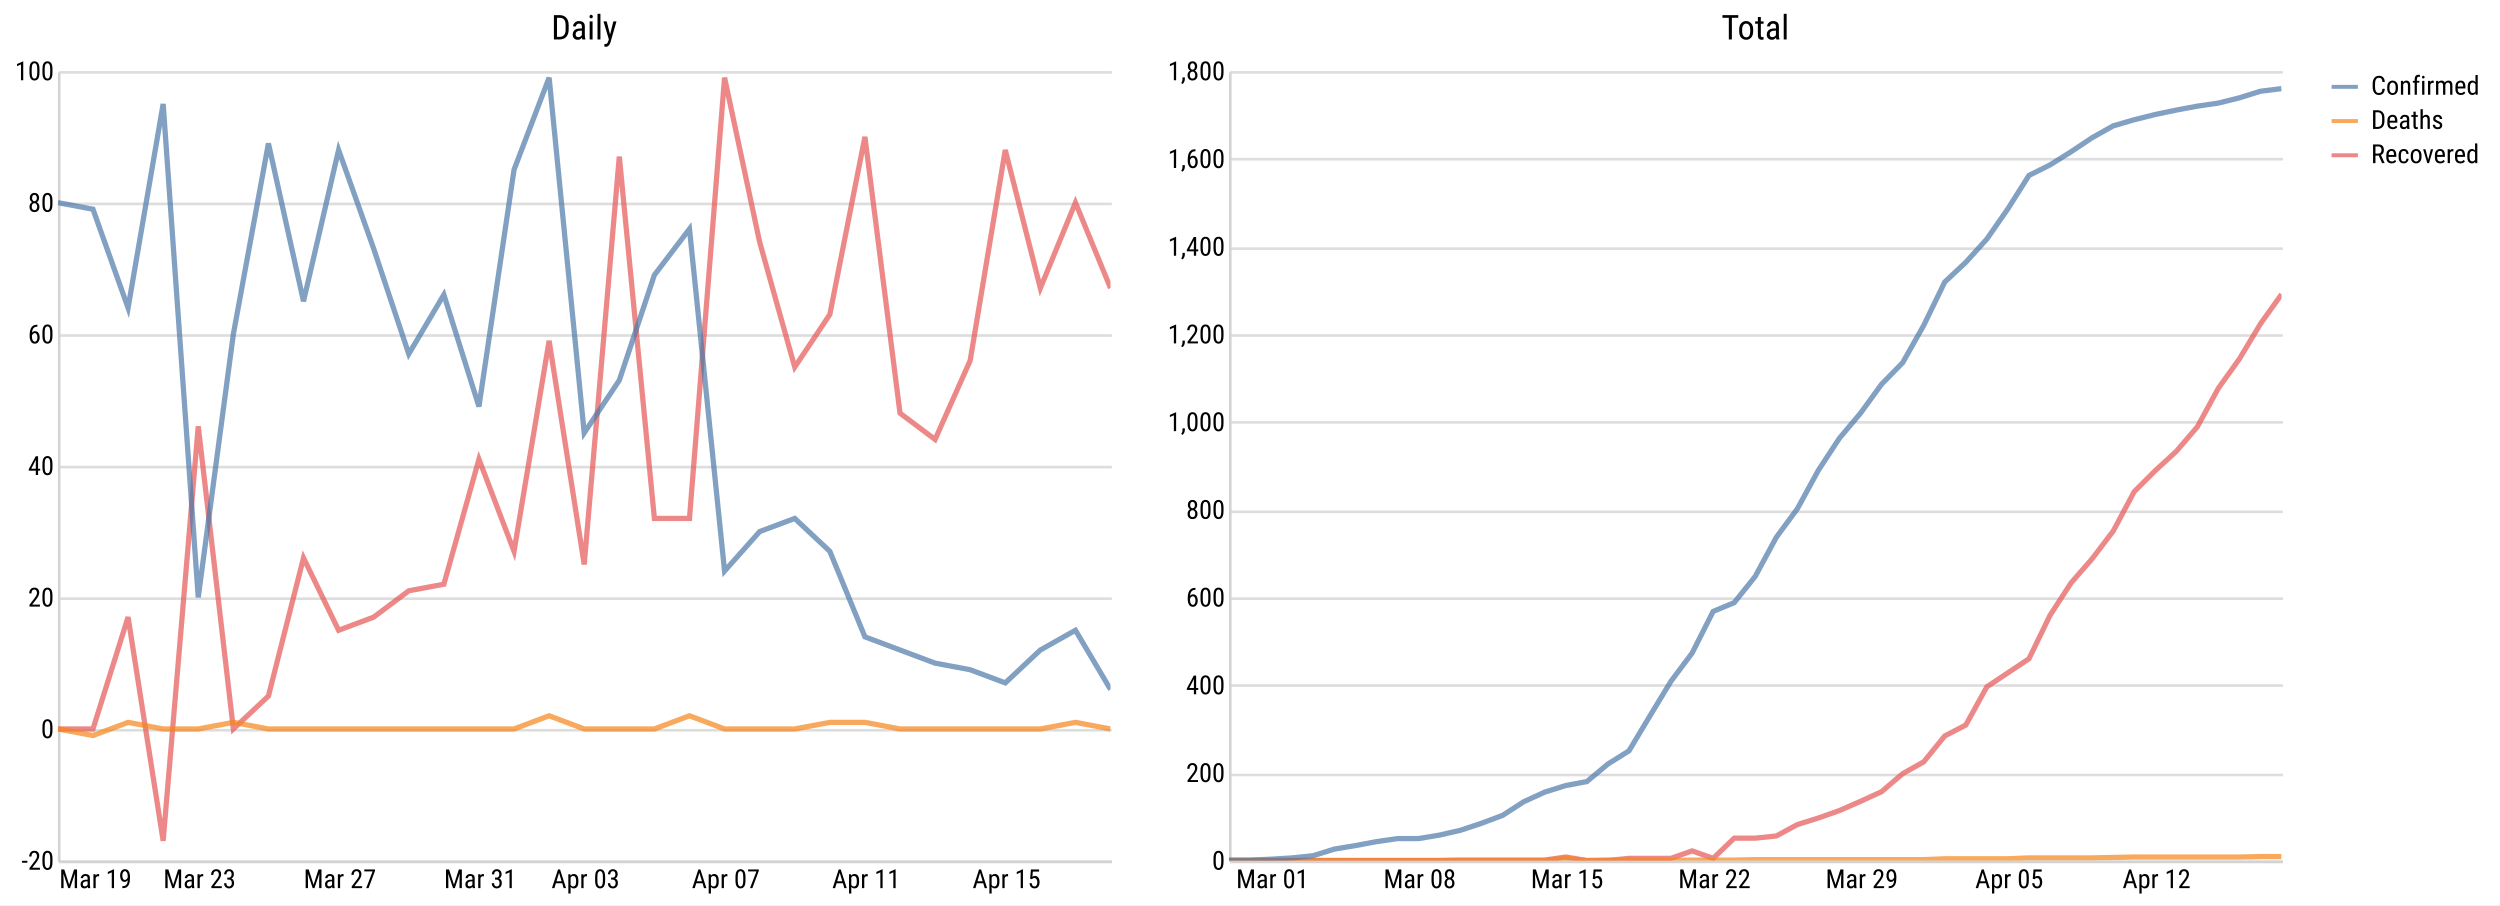
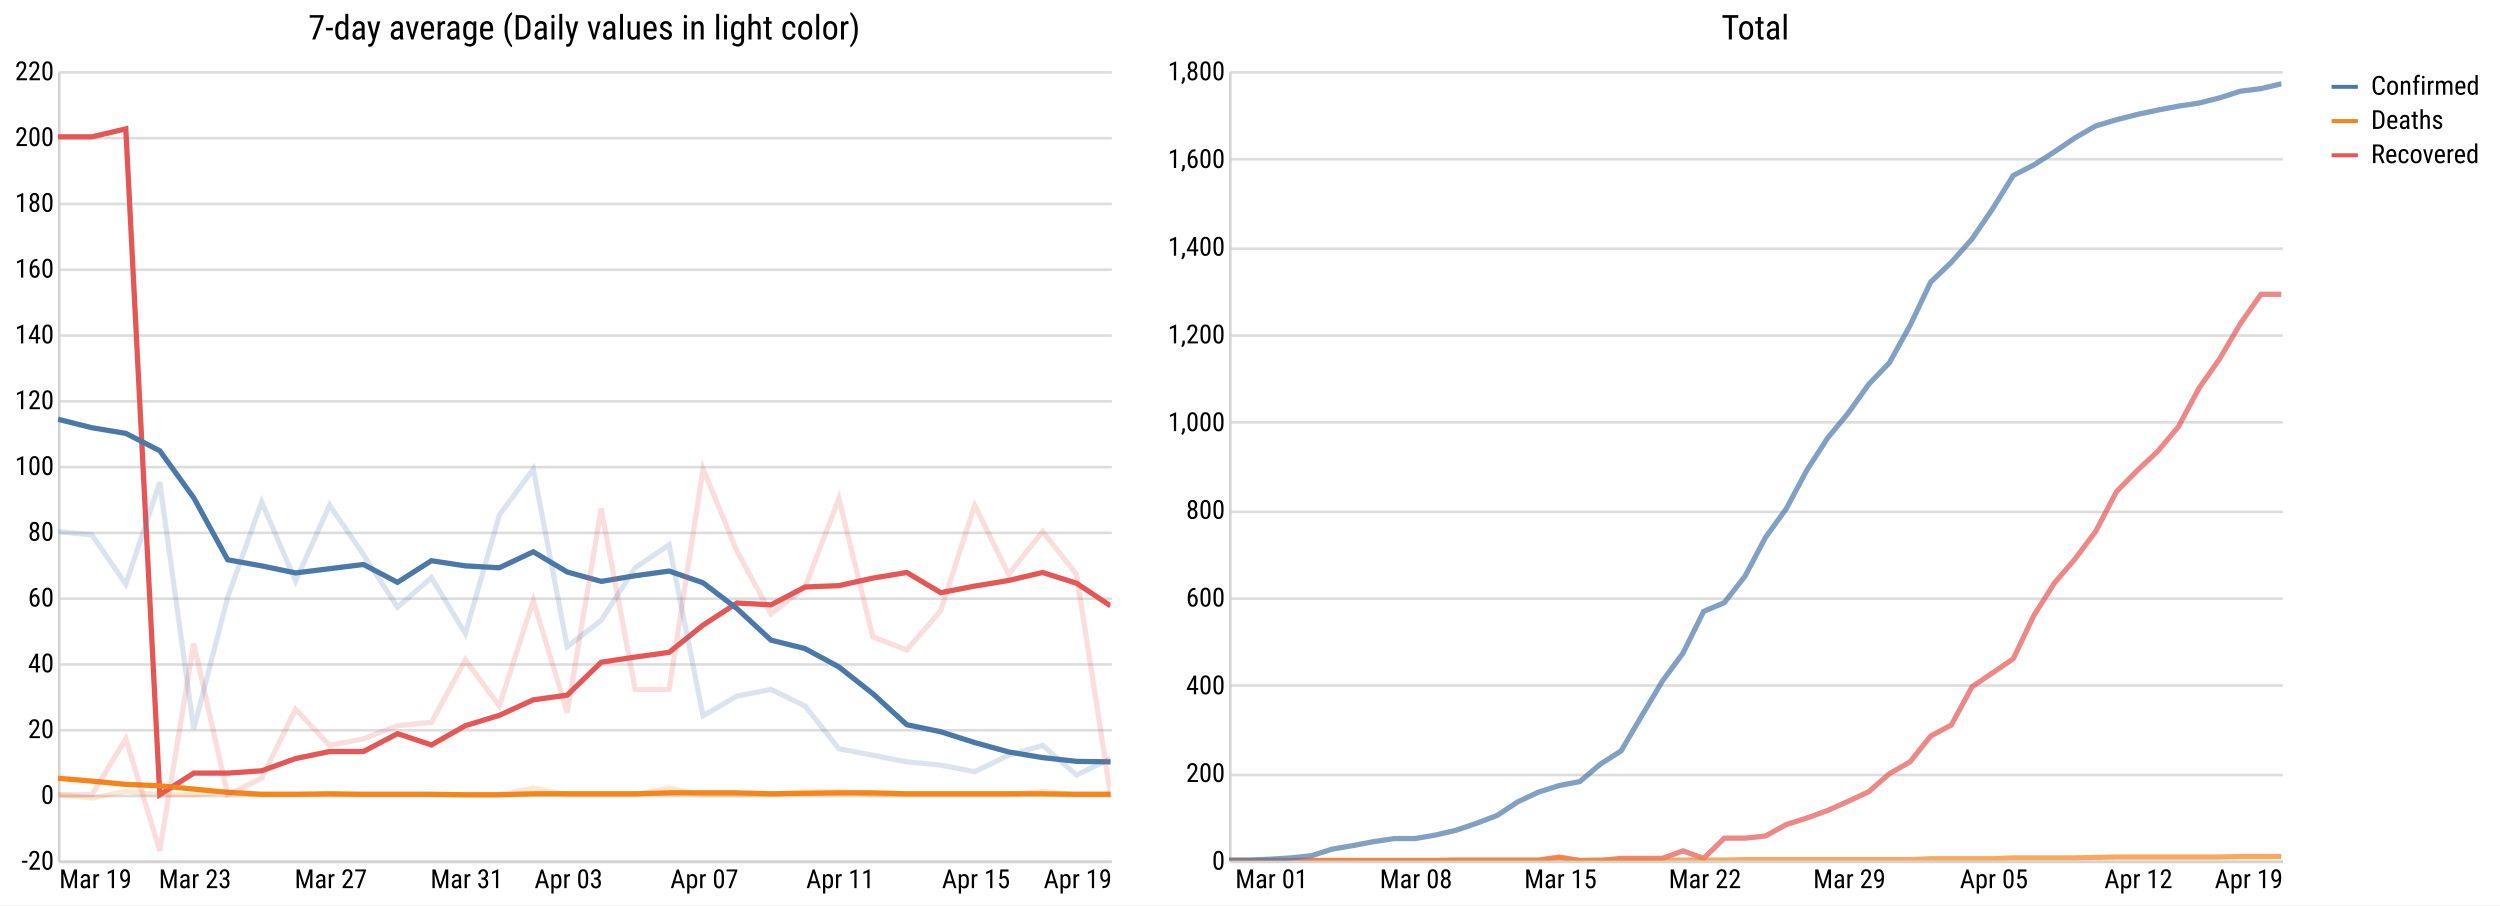
<svg xmlns="http://www.w3.org/2000/svg" class="marks" width="950" height="344" viewBox="0 0 950 344" version="1.1">
  <rect width="950" height="344" style="fill: white;" />
  <defs>
    <clipPath id="clip1">
      <rect x="0" y="0" width="400" height="300" />
    </clipPath>
    <clipPath id="clip2">
      <rect x="0" y="0" width="400" height="300" />
    </clipPath>
    <clipPath id="clip3">
      <rect x="0" y="0" width="400" height="300" />
    </clipPath>
    <clipPath id="clip4">
      <rect x="0" y="0" width="400" height="300" />
    </clipPath>
    <clipPath id="clip5">
      <rect x="0" y="0" width="400" height="300" />
    </clipPath>
    <clipPath id="clip6">
+       <rect x="0" y="0" width="400" height="300" />
+     </clipPath>
+     <clipPath id="clip7">
+       <rect x="0" y="0" width="400" height="300" />
+     </clipPath>
+     <clipPath id="clip8">
+       <rect x="0" y="0" width="400" height="300" />
+     </clipPath>
+     <clipPath id="clip9">
      <rect x="0" y="0" width="400" height="300" />
    </clipPath>
  </defs>
  <g transform="translate(22,27)">
    <g class="mark-group role-frame root">
      <g transform="translate(0,0)">
        <path class="background" d="M0,0h0v0h0Z" style="fill: none;" />
        <g>
          <g class="mark-group role-scope concat_0_group">
            <g transform="translate(0,0)">
              <path class="background" d="M0,0h400v300h-400Z" style="fill: none; stroke: #ddd; stroke-width: 0;" />
              <g>
                <g class="mark-group role-axis">
                  <g transform="translate(0.5,0.5)">
                    <path class="background" d="M0,0h0v0h0Z" style="pointer-events: none; fill: none;" />
                    <g>
                      <g class="mark-rule role-axis-grid" style="pointer-events: none;">
                        <line transform="translate(0,300)" x2="400" y2="0" style="fill: none; stroke: #ddd; stroke-width: 1; opacity: 1;" />
+                         <line transform="translate(0,275)" x2="400" y2="0" style="fill: none; stroke: #ddd; stroke-width: 1; opacity: 1;" />
                        <line transform="translate(0,250)" x2="400" y2="0" style="fill: none; stroke: #ddd; stroke-width: 1; opacity: 1;" />
+                         <line transform="translate(0,225)" x2="400" y2="0" style="fill: none; stroke: #ddd; stroke-width: 1; opacity: 1;" />
                        <line transform="translate(0,200)" x2="400" y2="0" style="fill: none; stroke: #ddd; stroke-width: 1; opacity: 1;" />
+                         <line transform="translate(0,175)" x2="400" y2="0" style="fill: none; stroke: #ddd; stroke-width: 1; opacity: 1;" />
                        <line transform="translate(0,150)" x2="400" y2="0" style="fill: none; stroke: #ddd; stroke-width: 1; opacity: 1;" />
+                         <line transform="translate(0,125)" x2="400" y2="0" style="fill: none; stroke: #ddd; stroke-width: 1; opacity: 1;" />
                        <line transform="translate(0,100)" x2="400" y2="0" style="fill: none; stroke: #ddd; stroke-width: 1; opacity: 1;" />
+                         <line transform="translate(0,75)" x2="400" y2="0" style="fill: none; stroke: #ddd; stroke-width: 1; opacity: 1;" />
                        <line transform="translate(0,50)" x2="400" y2="0" style="fill: none; stroke: #ddd; stroke-width: 1; opacity: 1;" />
+                         <line transform="translate(0,25)" x2="400" y2="0" style="fill: none; stroke: #ddd; stroke-width: 1; opacity: 1;" />
                        <line transform="translate(0,0)" x2="400" y2="0" style="fill: none; stroke: #ddd; stroke-width: 1; opacity: 1;" />
                      </g>
                    </g>
                    <path class="foreground" d="" style="pointer-events: none; display: none; fill: none;" />
                  </g>
                </g>
                <g class="mark-group role-axis">
                  <g transform="translate(0.5,300.5)">
                    <path class="background" d="M0,0h0v0h0Z" style="pointer-events: none; fill: none;" />
                    <g>
                      <g class="mark-text role-axis-label" style="pointer-events: none;">
                        <text text-anchor="start" transform="translate(0,10)" style="font-family: Roboto Condensed; font-size: 10px; fill: #000; opacity: 1;">Mar 19</text>
-                         <text text-anchor="middle" transform="translate(26.66667,10)" style="font-family: Roboto Condensed; font-size: 10px; fill: #000; opacity: 0;">Mar 21</text>
-                         <text text-anchor="middle" transform="translate(53.33333,10)" style="font-family: Roboto Condensed; font-size: 10px; fill: #000; opacity: 1;">Mar 23</text>
-                         <text text-anchor="middle" transform="translate(80,10)" style="font-family: Roboto Condensed; font-size: 10px; fill: #000; opacity: 0;">Mar 25</text>
-                         <text text-anchor="middle" transform="translate(106.6667,10)" style="font-family: Roboto Condensed; font-size: 10px; fill: #000; opacity: 1;">Mar 27</text>
-                         <text text-anchor="middle" transform="translate(133.3333,10)" style="font-family: Roboto Condensed; font-size: 10px; fill: #000; opacity: 0;">Mar 29</text>
-                         <text text-anchor="middle" transform="translate(160,10)" style="font-family: Roboto Condensed; font-size: 10px; fill: #000; opacity: 1;">Mar 31</text>
-                         <text text-anchor="middle" transform="translate(173.3333,10)" style="font-family: Roboto Condensed; font-size: 10px; fill: #000; opacity: 0;">Apr 01</text>
-                         <text text-anchor="middle" transform="translate(200,10)" style="font-family: Roboto Condensed; font-size: 10px; fill: #000; opacity: 1;">Apr 03</text>
-                         <text text-anchor="middle" transform="translate(226.6667,10)" style="font-family: Roboto Condensed; font-size: 10px; fill: #000; opacity: 0;">Apr 05</text>
-                         <text text-anchor="middle" transform="translate(253.3333,10)" style="font-family: Roboto Condensed; font-size: 10px; fill: #000; opacity: 1;">Apr 07</text>
-                         <text text-anchor="middle" transform="translate(280,10)" style="font-family: Roboto Condensed; font-size: 10px; fill: #000; opacity: 0;">Apr 09</text>
-                         <text text-anchor="middle" transform="translate(306.6667,10)" style="font-family: Roboto Condensed; font-size: 10px; fill: #000; opacity: 1;">Apr 11</text>
-                         <text text-anchor="middle" transform="translate(333.3333,10)" style="font-family: Roboto Condensed; font-size: 10px; fill: #000; opacity: 0;">Apr 13</text>
-                         <text text-anchor="middle" transform="translate(360,10)" style="font-family: Roboto Condensed; font-size: 10px; fill: #000; opacity: 1;">Apr 15</text>
-                         <text text-anchor="middle" transform="translate(386.6667,10)" style="font-family: Roboto Condensed; font-size: 10px; fill: #000; opacity: 0;">Apr 17</text>
+                         <text text-anchor="middle" transform="translate(25.80645,10)" style="font-family: Roboto Condensed; font-size: 10px; fill: #000; opacity: 0;">Mar 21</text>
+                         <text text-anchor="middle" transform="translate(51.6129,10)" style="font-family: Roboto Condensed; font-size: 10px; fill: #000; opacity: 1;">Mar 23</text>
+                         <text text-anchor="middle" transform="translate(77.41935,10)" style="font-family: Roboto Condensed; font-size: 10px; fill: #000; opacity: 0;">Mar 25</text>
+                         <text text-anchor="middle" transform="translate(103.2258,10)" style="font-family: Roboto Condensed; font-size: 10px; fill: #000; opacity: 1;">Mar 27</text>
+                         <text text-anchor="middle" transform="translate(129.0323,10)" style="font-family: Roboto Condensed; font-size: 10px; fill: #000; opacity: 0;">Mar 29</text>
+                         <text text-anchor="middle" transform="translate(154.8387,10)" style="font-family: Roboto Condensed; font-size: 10px; fill: #000; opacity: 1;">Mar 31</text>
+                         <text text-anchor="middle" transform="translate(167.7419,10)" style="font-family: Roboto Condensed; font-size: 10px; fill: #000; opacity: 0;">Apr 01</text>
+                         <text text-anchor="middle" transform="translate(193.5484,10)" style="font-family: Roboto Condensed; font-size: 10px; fill: #000; opacity: 1;">Apr 03</text>
+                         <text text-anchor="middle" transform="translate(219.3548,10)" style="font-family: Roboto Condensed; font-size: 10px; fill: #000; opacity: 0;">Apr 05</text>
+                         <text text-anchor="middle" transform="translate(245.1613,10)" style="font-family: Roboto Condensed; font-size: 10px; fill: #000; opacity: 1;">Apr 07</text>
+                         <text text-anchor="middle" transform="translate(270.9677,10)" style="font-family: Roboto Condensed; font-size: 10px; fill: #000; opacity: 0;">Apr 09</text>
+                         <text text-anchor="middle" transform="translate(296.7742,10)" style="font-family: Roboto Condensed; font-size: 10px; fill: #000; opacity: 1;">Apr 11</text>
+                         <text text-anchor="middle" transform="translate(322.5806,10)" style="font-family: Roboto Condensed; font-size: 10px; fill: #000; opacity: 0;">Apr 13</text>
+                         <text text-anchor="middle" transform="translate(348.3871,10)" style="font-family: Roboto Condensed; font-size: 10px; fill: #000; opacity: 1;">Apr 15</text>
+                         <text text-anchor="middle" transform="translate(374.1935,10)" style="font-family: Roboto Condensed; font-size: 10px; fill: #000; opacity: 0;">Apr 17</text>
+                         <text text-anchor="end" transform="translate(400,10)" style="font-family: Roboto Condensed; font-size: 10px; fill: #000; opacity: 1;">Apr 19</text>
                      </g>
                      <g class="mark-rule role-axis-domain" style="pointer-events: none;">
                        <line transform="translate(0,0)" x2="400" y2="0" style="fill: none; stroke: lightgray; stroke-width: 1; opacity: 1;" />
                      </g>
                    </g>
                    <path class="foreground" d="" style="pointer-events: none; display: none; fill: none;" />
                  </g>
                </g>
                <g class="mark-group role-axis">
                  <g transform="translate(0.5,0.5)">
                    <path class="background" d="M0,0h0v0h0Z" style="pointer-events: none; fill: none;" />
                    <g>
                      <g class="mark-text role-axis-label" style="pointer-events: none;">
                        <text text-anchor="end" transform="translate(-2,303)" style="font-family: Roboto Condensed; font-size: 10px; fill: #000; opacity: 1;">-20</text>
-                         <text text-anchor="end" transform="translate(-2,253)" style="font-family: Roboto Condensed; font-size: 10px; fill: #000; opacity: 1;">0</text>
-                         <text text-anchor="end" transform="translate(-2,203)" style="font-family: Roboto Condensed; font-size: 10px; fill: #000; opacity: 1;">20</text>
-                         <text text-anchor="end" transform="translate(-2,153)" style="font-family: Roboto Condensed; font-size: 10px; fill: #000; opacity: 1;">40</text>
-                         <text text-anchor="end" transform="translate(-2,103)" style="font-family: Roboto Condensed; font-size: 10px; fill: #000; opacity: 1;">60</text>
-                         <text text-anchor="end" transform="translate(-2,53)" style="font-family: Roboto Condensed; font-size: 10px; fill: #000; opacity: 1;">80</text>
-                         <text text-anchor="end" transform="translate(-2,3)" style="font-family: Roboto Condensed; font-size: 10px; fill: #000; opacity: 1;">100</text>
+                         <text text-anchor="end" transform="translate(-2,278)" style="font-family: Roboto Condensed; font-size: 10px; fill: #000; opacity: 1;">0</text>
+                         <text text-anchor="end" transform="translate(-2,253)" style="font-family: Roboto Condensed; font-size: 10px; fill: #000; opacity: 1;">20</text>
+                         <text text-anchor="end" transform="translate(-2,228)" style="font-family: Roboto Condensed; font-size: 10px; fill: #000; opacity: 1;">40</text>
+                         <text text-anchor="end" transform="translate(-2,203)" style="font-family: Roboto Condensed; font-size: 10px; fill: #000; opacity: 1;">60</text>
+                         <text text-anchor="end" transform="translate(-2,178)" style="font-family: Roboto Condensed; font-size: 10px; fill: #000; opacity: 1;">80</text>
+                         <text text-anchor="end" transform="translate(-2,153)" style="font-family: Roboto Condensed; font-size: 10px; fill: #000; opacity: 1;">100</text>
+                         <text text-anchor="end" transform="translate(-2,128)" style="font-family: Roboto Condensed; font-size: 10px; fill: #000; opacity: 1;">120</text>
+                         <text text-anchor="end" transform="translate(-2,103)" style="font-family: Roboto Condensed; font-size: 10px; fill: #000; opacity: 1;">140</text>
+                         <text text-anchor="end" transform="translate(-2,78)" style="font-family: Roboto Condensed; font-size: 10px; fill: #000; opacity: 1;">160</text>
+                         <text text-anchor="end" transform="translate(-2,53)" style="font-family: Roboto Condensed; font-size: 10px; fill: #000; opacity: 1;">180</text>
+                         <text text-anchor="end" transform="translate(-2,28)" style="font-family: Roboto Condensed; font-size: 10px; fill: #000; opacity: 1;">200</text>
+                         <text text-anchor="end" transform="translate(-2,3)" style="font-family: Roboto Condensed; font-size: 10px; fill: #000; opacity: 1;">220</text>
                      </g>
                      <g class="mark-rule role-axis-domain" style="pointer-events: none;">
                        <line transform="translate(0,300)" x2="0" y2="-300" style="fill: none; stroke: lightgray; stroke-width: 1; opacity: 1;" />
                      </g>
                    </g>
                    <path class="foreground" d="" style="pointer-events: none; display: none; fill: none;" />
                  </g>
                </g>
-                 <g class="mark-group role-scope concat_0_pathgroup">
-                   <g transform="translate(0,0)">
-                     <path class="background" d="M0,0h400v300h-400Z" style="fill: none;" />
-                     <g>
-                       <g class="mark-line role-mark concat_0_marks" clip-path="url(#clip1)">
-                         <path d="M0,250L13.333,250L26.667,207.5L40,292.5L53.333,135L66.667,250L80,237.5L93.333,185L106.667,212.5L120,207.5L133.333,197.5L146.667,195L160,147.5L173.333,182.5L186.667,102.5L200,187.5L213.333,32.5L226.667,170L240,170L253.333,2.5L266.667,65L280,112.5L293.333,92.5L306.667,25L320,130L333.333,140L346.667,110L360,30L373.333,82.5L386.667,50L400,82.5" style="fill: none; stroke: #e45756; stroke-width: 2; opacity: 0.7;" />
-                       </g>
-                     </g>
-                     <path class="foreground" d="" style="display: none; fill: none;" />
-                   </g>
-                   <g transform="translate(0,0)">
-                     <path class="background" d="M0,0h400v300h-400Z" style="fill: none;" />
-                     <g>
-                       <g class="mark-line role-mark concat_0_marks" clip-path="url(#clip2)">
-                         <path d="M0,250L13.333,252.5L26.667,247.5L40,250L53.333,250L66.667,247.5L80,250L93.333,250L106.667,250L120,250L133.333,250L146.667,250L160,250L173.333,250L186.667,245L200,250L213.333,250L226.667,250L240,245L253.333,250L266.667,250L280,250L293.333,247.5L306.667,247.5L320,250L333.333,250L346.667,250L360,250L373.333,250L386.667,247.5L400,250" style="fill: none; stroke: #f58518; stroke-width: 2; opacity: 0.7;" />
-                       </g>
-                     </g>
-                     <path class="foreground" d="" style="display: none; fill: none;" />
-                   </g>
-                   <g transform="translate(0,0)">
-                     <path class="background" d="M0,0h400v300h-400Z" style="fill: none;" />
-                     <g>
-                       <g class="mark-line role-mark concat_0_marks" clip-path="url(#clip3)">
-                         <path d="M0,50L13.333,52.5L26.667,90L40,12.5L53.333,200L66.667,100L80,27.5L93.333,87.5L106.667,30L120,67.5L133.333,107.5L146.667,85L160,127.5L173.333,37.5L186.667,2.5L200,137.5L213.333,117.5L226.667,77.5L240,60L253.333,190L266.667,175L280,170L293.333,182.5L306.667,215L320,220L333.333,225L346.667,227.5L360,232.5L373.333,220L386.667,212.5L400,235" style="fill: none; stroke: #4c78a8; stroke-width: 2; opacity: 0.7;" />
+                 <g class="mark-group role-scope concat_0_layer_0_pathgroup">
+                   <g transform="translate(0,0)">
+                     <path class="background" d="M0,0h400v300h-400Z" style="fill: none;" />
+                     <g>
+                       <g class="mark-line role-mark concat_0_layer_0_marks" clip-path="url(#clip1)">
+                         <path d="M0,25L12.903,25L25.806,21.964L38.71,275L51.613,266.786L64.516,266.786L77.419,265.893L90.323,261.25L103.226,258.571L116.129,258.571L129.032,251.786L141.935,256.071L154.839,248.75L167.742,244.821L180.645,238.929L193.548,237.143L206.452,224.643L219.355,222.679L232.258,220.893L245.161,210.536L258.065,202.143L270.968,202.857L283.871,196.071L296.774,195.536L309.677,192.679L322.581,190.536L335.484,198.214L348.387,195.714L361.29,193.571L374.194,190.536L387.097,194.643L400,203.214" style="fill: none; stroke: #e45756; stroke-width: 2; opacity: 1;" />
+                       </g>
+                     </g>
+                     <path class="foreground" d="" style="display: none; fill: none;" />
+                   </g>
+                   <g transform="translate(0,0)">
+                     <path class="background" d="M0,0h400v300h-400Z" style="fill: none;" />
+                     <g>
+                       <g class="mark-line role-mark concat_0_layer_0_marks" clip-path="url(#clip2)">
+                         <path d="M0,268.75L12.903,269.821L25.806,271.071L38.71,271.607L51.613,272.857L64.516,274.107L77.419,274.821L90.323,274.821L103.226,274.643L116.129,274.821L129.032,274.821L141.935,274.821L154.839,275L167.742,275L180.645,274.643L193.548,274.643L206.452,274.643L219.355,274.643L232.258,274.286L245.161,274.286L258.065,274.286L270.968,274.643L283.871,274.464L296.774,274.286L309.677,274.286L322.581,274.643L335.484,274.643L348.387,274.643L361.29,274.643L374.194,274.643L387.097,274.821L400,274.821" style="fill: none; stroke: #f58518; stroke-width: 2; opacity: 1;" />
+                       </g>
+                     </g>
+                     <path class="foreground" d="" style="display: none; fill: none;" />
+                   </g>
+                   <g transform="translate(0,0)">
+                     <path class="background" d="M0,0h400v300h-400Z" style="fill: none;" />
+                     <g>
+                       <g class="mark-line role-mark concat_0_layer_0_marks" clip-path="url(#clip3)">
+                         <path d="M0,132.321L12.903,135.536L25.806,137.679L38.71,144.286L51.613,162.143L64.516,185.714L77.419,188.036L90.323,190.714L103.226,189.107L116.129,187.5L129.032,194.286L141.935,186.071L154.839,188.036L167.742,188.75L180.645,182.679L193.548,190.357L206.452,193.929L219.355,191.786L232.258,190L245.161,194.464L258.065,204.286L270.968,216.25L283.871,219.464L296.774,226.429L309.677,236.607L322.581,248.393L335.484,251.071L348.387,255.179L361.29,258.75L374.194,260.893L387.097,262.321L400,262.5" style="fill: none; stroke: #4c78a8; stroke-width: 2; opacity: 1;" />
+                       </g>
+                     </g>
+                     <path class="foreground" d="" style="display: none; fill: none;" />
+                   </g>
+                 </g>
+                 <g class="mark-group role-scope concat_0_layer_1_pathgroup">
+                   <g transform="translate(0,0)">
+                     <path class="background" d="M0,0h400v300h-400Z" style="fill: none;" />
+                     <g>
+                       <g class="mark-line role-mark concat_0_layer_1_marks" clip-path="url(#clip4)">
+                         <path d="M0,275L12.903,275L25.806,253.75L38.71,296.25L51.613,217.5L64.516,275L77.419,268.75L90.323,242.5L103.226,256.25L116.129,253.75L129.032,248.75L141.935,247.5L154.839,223.75L167.742,241.25L180.645,201.25L193.548,243.75L206.452,166.25L219.355,235L232.258,235L245.161,151.25L258.065,182.5L270.968,206.25L283.871,196.25L296.774,162.5L309.677,215L322.581,220L335.484,205L348.387,165L361.29,191.25L374.194,175L387.097,191.25L400,275" style="fill: none; stroke: #e45756; stroke-width: 2; opacity: 0.2;" />
+                       </g>
+                     </g>
+                     <path class="foreground" d="" style="display: none; fill: none;" />
+                   </g>
+                   <g transform="translate(0,0)">
+                     <path class="background" d="M0,0h400v300h-400Z" style="fill: none;" />
+                     <g>
+                       <g class="mark-line role-mark concat_0_layer_1_marks" clip-path="url(#clip5)">
+                         <path d="M0,275L12.903,276.25L25.806,273.75L38.71,275L51.613,275L64.516,273.75L77.419,275L90.323,275L103.226,275L116.129,275L129.032,275L141.935,275L154.839,275L167.742,275L180.645,272.5L193.548,275L206.452,275L219.355,275L232.258,272.5L245.161,275L258.065,275L270.968,275L283.871,273.75L296.774,273.75L309.677,275L322.581,275L335.484,275L348.387,275L361.29,275L374.194,273.75L387.097,275L400,275" style="fill: none; stroke: #f58518; stroke-width: 2; opacity: 0.2;" />
+                       </g>
+                     </g>
+                     <path class="foreground" d="" style="display: none; fill: none;" />
+                   </g>
+                   <g transform="translate(0,0)">
+                     <path class="background" d="M0,0h400v300h-400Z" style="fill: none;" />
+                     <g>
+                       <g class="mark-line role-mark concat_0_layer_1_marks" clip-path="url(#clip6)">
+                         <path d="M0,175L12.903,176.25L25.806,195L38.71,156.25L51.613,250L64.516,200L77.419,163.75L90.323,193.75L103.226,165L116.129,183.75L129.032,203.75L141.935,192.5L154.839,213.75L167.742,168.75L180.645,151.25L193.548,218.75L206.452,208.75L219.355,188.75L232.258,180L245.161,245L258.065,237.5L270.968,235L283.871,241.25L296.774,257.5L309.677,260L322.581,262.5L335.484,263.75L348.387,266.25L361.29,260L374.194,256.25L387.097,267.5L400,261.25" style="fill: none; stroke: #4c78a8; stroke-width: 2; opacity: 0.2;" />
                      </g>
                    </g>
                    <path class="foreground" d="" style="display: none; fill: none;" />
                  </g>
                </g>
                <g class="mark-group role-title">
                  <g transform="translate(200,-22)">
                    <path class="background" d="M0,0h0v0h0Z" style="pointer-events: none; fill: none;" />
                    <g>
                      <g class="mark-text role-title-text" style="pointer-events: none;">
-                         <text text-anchor="middle" transform="translate(0,10)" style="font-family: Roboto Condensed; font-size: 13px; font-weight: normal; fill: #000; opacity: 1;">Daily</text>
+                         <text text-anchor="middle" transform="translate(0,10)" style="font-family: Roboto Condensed; font-size: 13px; font-weight: normal; fill: #000; opacity: 1;">7-day average (Daily values in light color)</text>
                      </g>
                    </g>
                    <path class="foreground" d="" style="pointer-events: none; display: none; fill: none;" />
                  </g>
                </g>
              </g>
              <path class="foreground" d="" style="display: none; fill: none;" />
            </g>
          </g>
          <g class="mark-group role-scope concat_1_group">
            <g transform="translate(445,0)">
              <path class="background" d="M0,0h400v300h-400Z" style="fill: none; stroke: #ddd; stroke-width: 0;" />
              <g>
                <g class="mark-group role-axis">
                  <g transform="translate(0.5,0.5)">
                    <path class="background" d="M0,0h0v0h0Z" style="pointer-events: none; fill: none;" />
                    <g>
                      <g class="mark-rule role-axis-grid" style="pointer-events: none;">
                        <line transform="translate(0,300)" x2="400" y2="0" style="fill: none; stroke: #ddd; stroke-width: 1; opacity: 1;" />
                        <line transform="translate(0,267)" x2="400" y2="0" style="fill: none; stroke: #ddd; stroke-width: 1; opacity: 1;" />
                        <line transform="translate(0,233)" x2="400" y2="0" style="fill: none; stroke: #ddd; stroke-width: 1; opacity: 1;" />
                        <line transform="translate(0,200)" x2="400" y2="0" style="fill: none; stroke: #ddd; stroke-width: 1; opacity: 1;" />
                        <line transform="translate(0,167)" x2="400" y2="0" style="fill: none; stroke: #ddd; stroke-width: 1; opacity: 1;" />
                        <line transform="translate(0,133)" x2="400" y2="0" style="fill: none; stroke: #ddd; stroke-width: 1; opacity: 1;" />
                        <line transform="translate(0,100)" x2="400" y2="0" style="fill: none; stroke: #ddd; stroke-width: 1; opacity: 1;" />
                        <line transform="translate(0,67)" x2="400" y2="0" style="fill: none; stroke: #ddd; stroke-width: 1; opacity: 1;" />
                        <line transform="translate(0,33)" x2="400" y2="0" style="fill: none; stroke: #ddd; stroke-width: 1; opacity: 1;" />
                        <line transform="translate(0,0)" x2="400" y2="0" style="fill: none; stroke: #ddd; stroke-width: 1; opacity: 1;" />
                      </g>
                    </g>
                    <path class="foreground" d="" style="pointer-events: none; display: none; fill: none;" />
                  </g>
                </g>
                <g class="mark-group role-axis">
                  <g transform="translate(0.5,300.5)">
                    <path class="background" d="M0,0h0v0h0Z" style="pointer-events: none; fill: none;" />
                    <g>
                      <g class="mark-text role-axis-label" style="pointer-events: none;">
-                         <text text-anchor="middle" transform="translate(16,10)" style="font-family: Roboto Condensed; font-size: 10px; fill: #000; opacity: 1;">Mar 01</text>
-                         <text text-anchor="middle" transform="translate(72,10)" style="font-family: Roboto Condensed; font-size: 10px; fill: #000; opacity: 1;">Mar 08</text>
-                         <text text-anchor="middle" transform="translate(128,10)" style="font-family: Roboto Condensed; font-size: 10px; fill: #000; opacity: 1;">Mar 15</text>
-                         <text text-anchor="middle" transform="translate(184,10)" style="font-family: Roboto Condensed; font-size: 10px; fill: #000; opacity: 1;">Mar 22</text>
-                         <text text-anchor="middle" transform="translate(240,10)" style="font-family: Roboto Condensed; font-size: 10px; fill: #000; opacity: 1;">Mar 29</text>
-                         <text text-anchor="middle" transform="translate(296,10)" style="font-family: Roboto Condensed; font-size: 10px; fill: #000; opacity: 1;">Apr 05</text>
-                         <text text-anchor="middle" transform="translate(352,10)" style="font-family: Roboto Condensed; font-size: 10px; fill: #000; opacity: 1;">Apr 12</text>
+                         <text text-anchor="middle" transform="translate(15.68627,10)" style="font-family: Roboto Condensed; font-size: 10px; fill: #000; opacity: 1;">Mar 01</text>
+                         <text text-anchor="middle" transform="translate(70.58824,10)" style="font-family: Roboto Condensed; font-size: 10px; fill: #000; opacity: 1;">Mar 08</text>
+                         <text text-anchor="middle" transform="translate(125.4902,10)" style="font-family: Roboto Condensed; font-size: 10px; fill: #000; opacity: 1;">Mar 15</text>
+                         <text text-anchor="middle" transform="translate(180.3922,10)" style="font-family: Roboto Condensed; font-size: 10px; fill: #000; opacity: 1;">Mar 22</text>
+                         <text text-anchor="middle" transform="translate(235.2941,10)" style="font-family: Roboto Condensed; font-size: 10px; fill: #000; opacity: 1;">Mar 29</text>
+                         <text text-anchor="middle" transform="translate(290.1961,10)" style="font-family: Roboto Condensed; font-size: 10px; fill: #000; opacity: 1;">Apr 05</text>
+                         <text text-anchor="middle" transform="translate(345.098,10)" style="font-family: Roboto Condensed; font-size: 10px; fill: #000; opacity: 1;">Apr 12</text>
+                         <text text-anchor="end" transform="translate(400,10)" style="font-family: Roboto Condensed; font-size: 10px; fill: #000; opacity: 1;">Apr 19</text>
                      </g>
                      <g class="mark-rule role-axis-domain" style="pointer-events: none;">
                        <line transform="translate(0,0)" x2="400" y2="0" style="fill: none; stroke: lightgray; stroke-width: 1; opacity: 1;" />
                      </g>
                    </g>
                    <path class="foreground" d="" style="pointer-events: none; display: none; fill: none;" />
                  </g>
                </g>
                <g class="mark-group role-axis">
                  <g transform="translate(0.5,0.5)">
                    <path class="background" d="M0,0h0v0h0Z" style="pointer-events: none; fill: none;" />
                    <g>
                      <g class="mark-text role-axis-label" style="pointer-events: none;">
                        <text text-anchor="end" transform="translate(-2,303)" style="font-family: Roboto Condensed; font-size: 10px; fill: #000; opacity: 1;">0</text>
                        <text text-anchor="end" transform="translate(-2,269.6667)" style="font-family: Roboto Condensed; font-size: 10px; fill: #000; opacity: 1;">200</text>
                        <text text-anchor="end" transform="translate(-2,236.3333)" style="font-family: Roboto Condensed; font-size: 10px; fill: #000; opacity: 1;">400</text>
                        <text text-anchor="end" transform="translate(-2,203)" style="font-family: Roboto Condensed; font-size: 10px; fill: #000; opacity: 1;">600</text>
                        <text text-anchor="end" transform="translate(-2,169.6667)" style="font-family: Roboto Condensed; font-size: 10px; fill: #000; opacity: 1;">800</text>
                        <text text-anchor="end" transform="translate(-2,136.3333)" style="font-family: Roboto Condensed; font-size: 10px; fill: #000; opacity: 1;">1,000</text>
                        <text text-anchor="end" transform="translate(-2,103)" style="font-family: Roboto Condensed; font-size: 10px; fill: #000; opacity: 1;">1,200</text>
                        <text text-anchor="end" transform="translate(-2,69.66667)" style="font-family: Roboto Condensed; font-size: 10px; fill: #000; opacity: 1;">1,400</text>
                        <text text-anchor="end" transform="translate(-2,36.33333)" style="font-family: Roboto Condensed; font-size: 10px; fill: #000; opacity: 1;">1,600</text>
                        <text text-anchor="end" transform="translate(-2,3)" style="font-family: Roboto Condensed; font-size: 10px; fill: #000; opacity: 1;">1,800</text>
                      </g>
                      <g class="mark-rule role-axis-domain" style="pointer-events: none;">
                        <line transform="translate(0,300)" x2="0" y2="-300" style="fill: none; stroke: lightgray; stroke-width: 1; opacity: 1;" />
                      </g>
                    </g>
                    <path class="foreground" d="" style="pointer-events: none; display: none; fill: none;" />
                  </g>
                </g>
                <g class="mark-group role-scope concat_1_pathgroup">
                  <g transform="translate(0,0)">
                    <path class="background" d="M0,0h400v300h-400Z" style="fill: none;" />
                    <g>
-                       <g class="mark-line role-mark concat_1_marks" clip-path="url(#clip4)">
-                         <path d="M0,300L8,300L16,300L24,300L32,300L40,300L48,300L56,300L64,300L72,300L80,300L88,299.833L96,299.833L104,299.833L112,299.833L120,299.833L128,298.667L136,300L144,300L152,299.167L160,299.167L168,299.167L176,296.333L184,299.167L192,291.5L200,291.5L208,290.667L216,286.333L224,283.833L232,281L240,277.5L248,273.833L256,267L264,262.5L272,252.667L280,248.5L288,234L296,228.667L304,223.333L312,206.833L320,194.5L328,185.333L336,174.833L344,159.833L352,151.833L360,144.5L368,135.167L376,120.5L384,109.333L392,96L400,84.833" style="fill: none; stroke: #e45756; stroke-width: 2; opacity: 0.7;" />
-                       </g>
-                     </g>
-                     <path class="foreground" d="" style="display: none; fill: none;" />
-                   </g>
-                   <g transform="translate(0,0)">
-                     <path class="background" d="M0,0h400v300h-400Z" style="fill: none;" />
-                     <g>
-                       <g class="mark-line role-mark concat_1_marks" clip-path="url(#clip5)">
-                         <path d="M0,300L8,300L16,300L24,300L32,300L40,300L48,300L56,300L64,300L72,300L80,300L88,300L96,300L104,300L112,300L120,300L128,299.167L136,300L144,299.833L152,299.833L160,299.833L168,300L176,299.833L184,299.833L192,299.833L200,299.667L208,299.667L216,299.667L224,299.667L232,299.667L240,299.667L248,299.667L256,299.667L264,299.667L272,299.333L280,299.333L288,299.333L296,299.333L304,299L312,299L320,299L328,299L336,298.833L344,298.667L352,298.667L360,298.667L368,298.667L376,298.667L384,298.667L392,298.5L400,298.5" style="fill: none; stroke: #f58518; stroke-width: 2; opacity: 0.7;" />
-                       </g>
-                     </g>
-                     <path class="foreground" d="" style="display: none; fill: none;" />
-                   </g>
-                   <g transform="translate(0,0)">
-                     <path class="background" d="M0,0h400v300h-400Z" style="fill: none;" />
-                     <g>
-                       <g class="mark-line role-mark concat_1_marks" clip-path="url(#clip6)">
-                         <path d="M0,299.833L8,299.833L16,299.5L24,299L32,298.167L40,295.667L48,294.333L56,292.833L64,291.667L72,291.667L80,290.333L88,288.5L96,285.833L104,282.833L112,277.667L120,274L128,271.5L136,270L144,263.333L152,258.333L160,245L168,231.833L176,221.167L184,205.333L192,202L200,192L208,177.167L216,166.333L224,151.667L232,139.5L240,130L248,119L256,110.833L264,96.667L272,80.167L280,72.667L288,63.833L296,52.333L304,39.667L312,35.667L320,30.667L328,25.333L336,20.833L344,18.5L352,16.5L360,14.833L368,13.333L376,12.167L384,10.167L392,7.667L400,6.667" style="fill: none; stroke: #4c78a8; stroke-width: 2; opacity: 0.7;" />
+                       <g class="mark-line role-mark concat_1_marks" clip-path="url(#clip7)">
+                         <path d="M0,300L7.843,300L15.686,300L23.529,300L31.373,300L39.216,300L47.059,300L54.902,300L62.745,300L70.588,300L78.431,300L86.275,299.833L94.118,299.833L101.961,299.833L109.804,299.833L117.647,299.833L125.49,298.667L133.333,300L141.176,300L149.02,299.167L156.863,299.167L164.706,299.167L172.549,296.333L180.392,299.167L188.235,291.5L196.078,291.5L203.922,290.667L211.765,286.333L219.608,283.833L227.451,281L235.294,277.5L243.137,273.833L250.98,267L258.824,262.5L266.667,252.667L274.51,248.5L282.353,234L290.196,228.667L298.039,223.333L305.882,206.833L313.725,194.5L321.569,185.333L329.412,174.833L337.255,159.833L345.098,151.833L352.941,144.5L360.784,135.167L368.627,120.5L376.471,109.333L384.314,96L392.157,84.833L400,84.833" style="fill: none; stroke: #e45756; stroke-width: 2; opacity: 0.7;" />
+                       </g>
+                     </g>
+                     <path class="foreground" d="" style="display: none; fill: none;" />
+                   </g>
+                   <g transform="translate(0,0)">
+                     <path class="background" d="M0,0h400v300h-400Z" style="fill: none;" />
+                     <g>
+                       <g class="mark-line role-mark concat_1_marks" clip-path="url(#clip8)">
+                         <path d="M0,300L7.843,300L15.686,300L23.529,300L31.373,300L39.216,300L47.059,300L54.902,300L62.745,300L70.588,300L78.431,300L86.275,300L94.118,300L101.961,300L109.804,300L117.647,300L125.49,299.167L133.333,300L141.176,299.833L149.02,299.833L156.863,299.833L164.706,300L172.549,299.833L180.392,299.833L188.235,299.833L196.078,299.667L203.922,299.667L211.765,299.667L219.608,299.667L227.451,299.667L235.294,299.667L243.137,299.667L250.98,299.667L258.824,299.667L266.667,299.333L274.51,299.333L282.353,299.333L290.196,299.333L298.039,299L305.882,299L313.725,299L321.569,299L329.412,298.833L337.255,298.667L345.098,298.667L352.941,298.667L360.784,298.667L368.627,298.667L376.471,298.667L384.314,298.5L392.157,298.5L400,298.5" style="fill: none; stroke: #f58518; stroke-width: 2; opacity: 0.7;" />
+                       </g>
+                     </g>
+                     <path class="foreground" d="" style="display: none; fill: none;" />
+                   </g>
+                   <g transform="translate(0,0)">
+                     <path class="background" d="M0,0h400v300h-400Z" style="fill: none;" />
+                     <g>
+                       <g class="mark-line role-mark concat_1_marks" clip-path="url(#clip9)">
+                         <path d="M0,299.833L7.843,299.833L15.686,299.5L23.529,299L31.373,298.167L39.216,295.667L47.059,294.333L54.902,292.833L62.745,291.667L70.588,291.667L78.431,290.333L86.275,288.5L94.118,285.833L101.961,282.833L109.804,277.667L117.647,274L125.49,271.5L133.333,270L141.176,263.333L149.02,258.333L156.863,245L164.706,231.833L172.549,221.167L180.392,205.333L188.235,202L196.078,192L203.922,177.167L211.765,166.333L219.608,151.667L227.451,139.5L235.294,130L243.137,119L250.98,110.833L258.824,96.667L266.667,80.167L274.51,72.667L282.353,63.833L290.196,52.333L298.039,39.667L305.882,35.667L313.725,30.667L321.569,25.333L329.412,20.833L337.255,18.5L345.098,16.5L352.941,14.833L360.784,13.333L368.627,12.167L376.471,10.167L384.314,7.667L392.157,6.667L400,4.833" style="fill: none; stroke: #4c78a8; stroke-width: 2; opacity: 0.7;" />
                      </g>
                    </g>
                    <path class="foreground" d="" style="display: none; fill: none;" />
                  </g>
                </g>
                <g class="mark-group role-title">
                  <g transform="translate(200,-22)">
                    <path class="background" d="M0,0h0v0h0Z" style="pointer-events: none; fill: none;" />
                    <g>
                      <g class="mark-text role-title-text" style="pointer-events: none;">
                        <text text-anchor="middle" transform="translate(0,10)" style="font-family: Roboto Condensed; font-size: 13px; font-weight: normal; fill: #000; opacity: 1;">Total</text>
                      </g>
                    </g>
                    <path class="foreground" d="" style="pointer-events: none; display: none; fill: none;" />
                  </g>
                </g>
              </g>
              <path class="foreground" d="" style="display: none; fill: none;" />
            </g>
          </g>
          <g class="mark-group role-legend">
            <g transform="translate(863,0)">
              <path class="background" d="M0,0h60v37h-60Z" style="pointer-events: none; fill: none;" />
              <g>
                <g class="mark-group role-legend-entry">
                  <g transform="translate(0,0)">
                    <path class="background" d="M0,0h0v0h0Z" style="pointer-events: none; fill: none;" />
                    <g>
                      <g class="mark-group role-scope">
                        <g transform="translate(0,0)">
                          <path class="background" d="M0,0h59.325v11h-59.325Z" style="pointer-events: none; fill: none; opacity: 1;" />
                          <g>
                            <g class="mark-symbol role-legend-symbol" style="pointer-events: none;">
-                               <path transform="translate(6,6)" d="M-5,0L5,0" style="fill: none; stroke: #4c78a8; stroke-width: 1.5; opacity: 0.7;" />
+                               <path transform="translate(6,6)" d="M-5,0L5,0" style="fill: none; stroke: #4c78a8; stroke-width: 1.5; opacity: 1;" />
                            </g>
                            <g class="mark-text role-legend-label" style="pointer-events: none;">
                              <text text-anchor="start" transform="translate(16,9)" style="font-family: Roboto Condensed; font-size: 10px; fill: #000; opacity: 1;">Confirmed</text>
                            </g>
                          </g>
                          <path class="foreground" d="" style="pointer-events: none; display: none; fill: none;" />
                        </g>
                        <g transform="translate(0,13)">
                          <path class="background" d="M0,0h59.325v11h-59.325Z" style="pointer-events: none; fill: none; opacity: 1;" />
                          <g>
                            <g class="mark-symbol role-legend-symbol" style="pointer-events: none;">
-                               <path transform="translate(6,6)" d="M-5,0L5,0" style="fill: none; stroke: #f58518; stroke-width: 1.5; opacity: 0.7;" />
+                               <path transform="translate(6,6)" d="M-5,0L5,0" style="fill: none; stroke: #f58518; stroke-width: 1.5; opacity: 1;" />
                            </g>
                            <g class="mark-text role-legend-label" style="pointer-events: none;">
                              <text text-anchor="start" transform="translate(16,9)" style="font-family: Roboto Condensed; font-size: 10px; fill: #000; opacity: 1;">Deaths</text>
                            </g>
                          </g>
                          <path class="foreground" d="" style="pointer-events: none; display: none; fill: none;" />
                        </g>
                        <g transform="translate(0,26)">
                          <path class="background" d="M0,0h59.325v11h-59.325Z" style="pointer-events: none; fill: none; opacity: 1;" />
                          <g>
                            <g class="mark-symbol role-legend-symbol" style="pointer-events: none;">
-                               <path transform="translate(6,6)" d="M-5,0L5,0" style="fill: none; stroke: #e45756; stroke-width: 1.5; opacity: 0.7;" />
+                               <path transform="translate(6,6)" d="M-5,0L5,0" style="fill: none; stroke: #e45756; stroke-width: 1.5; opacity: 1;" />
                            </g>
                            <g class="mark-text role-legend-label" style="pointer-events: none;">
                              <text text-anchor="start" transform="translate(16,9)" style="font-family: Roboto Condensed; font-size: 10px; fill: #000; opacity: 1;">Recovered</text>
                            </g>
                          </g>
                          <path class="foreground" d="" style="pointer-events: none; display: none; fill: none;" />
                        </g>
                      </g>
                    </g>
                    <path class="foreground" d="" style="pointer-events: none; display: none; fill: none;" />
                  </g>
                </g>
              </g>
              <path class="foreground" d="" style="pointer-events: none; display: none; fill: none;" />
            </g>
          </g>
        </g>
        <path class="foreground" d="" style="display: none; fill: none;" />
      </g>
    </g>
  </g>
</svg>
